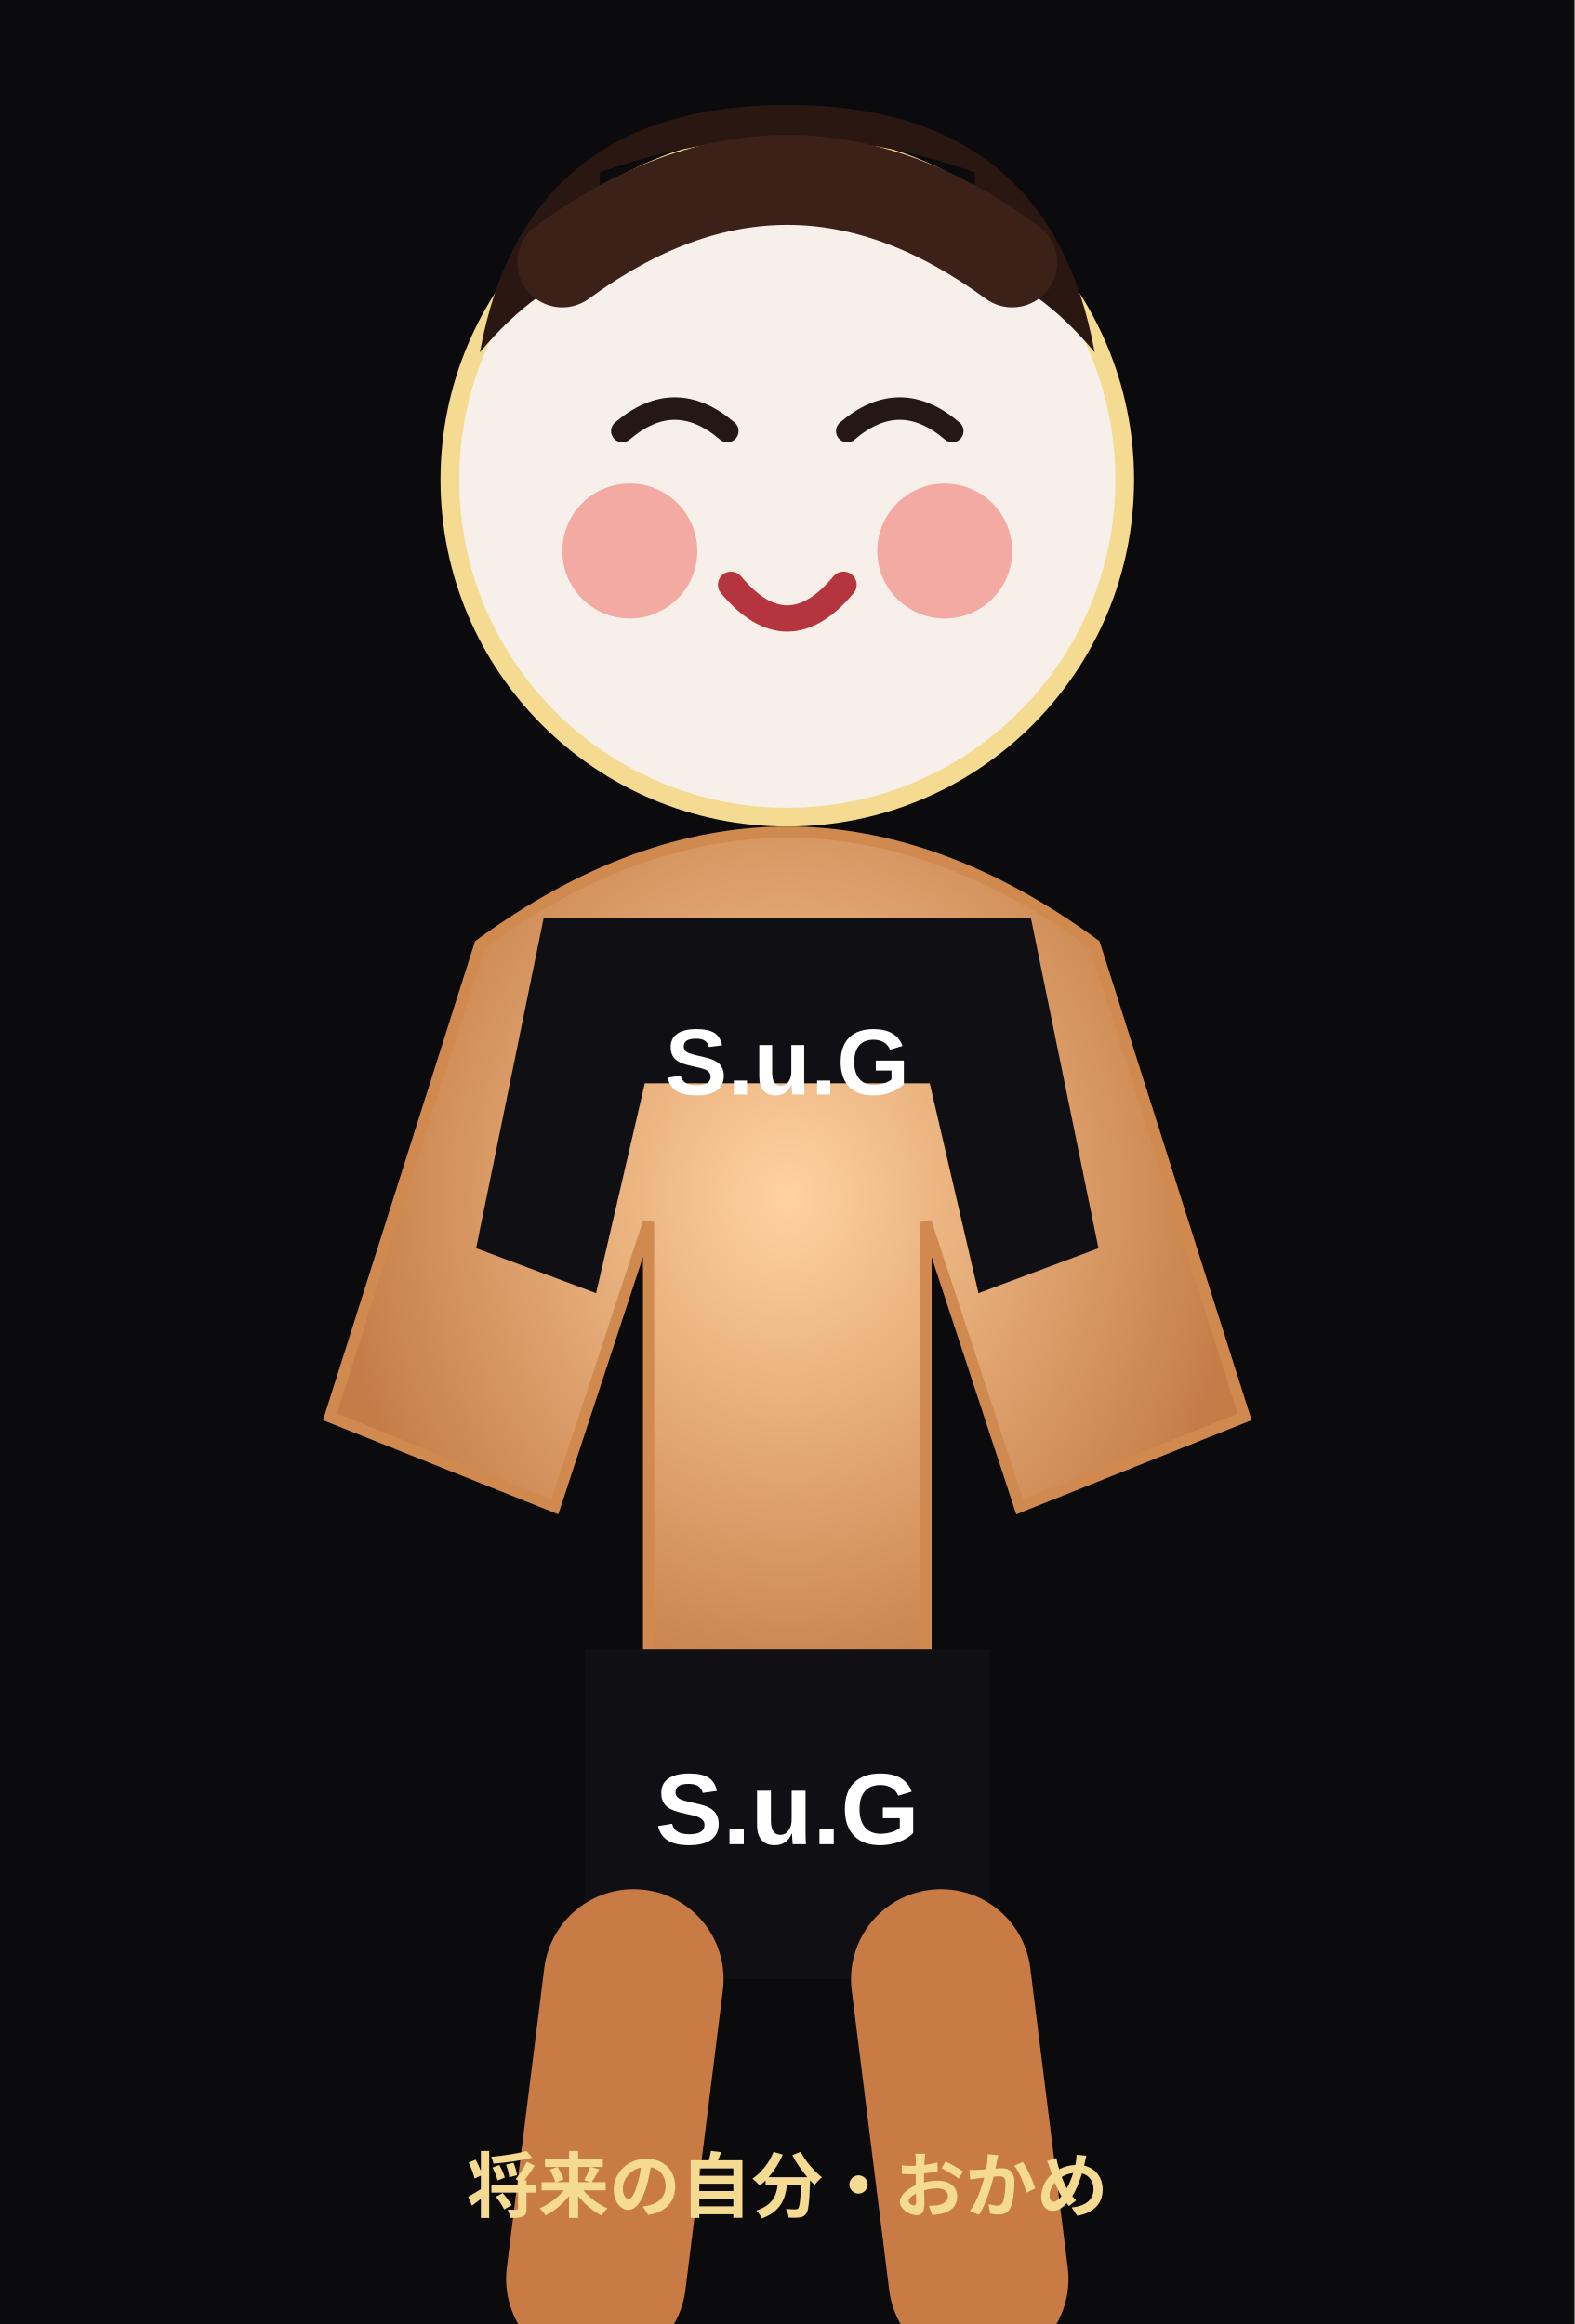
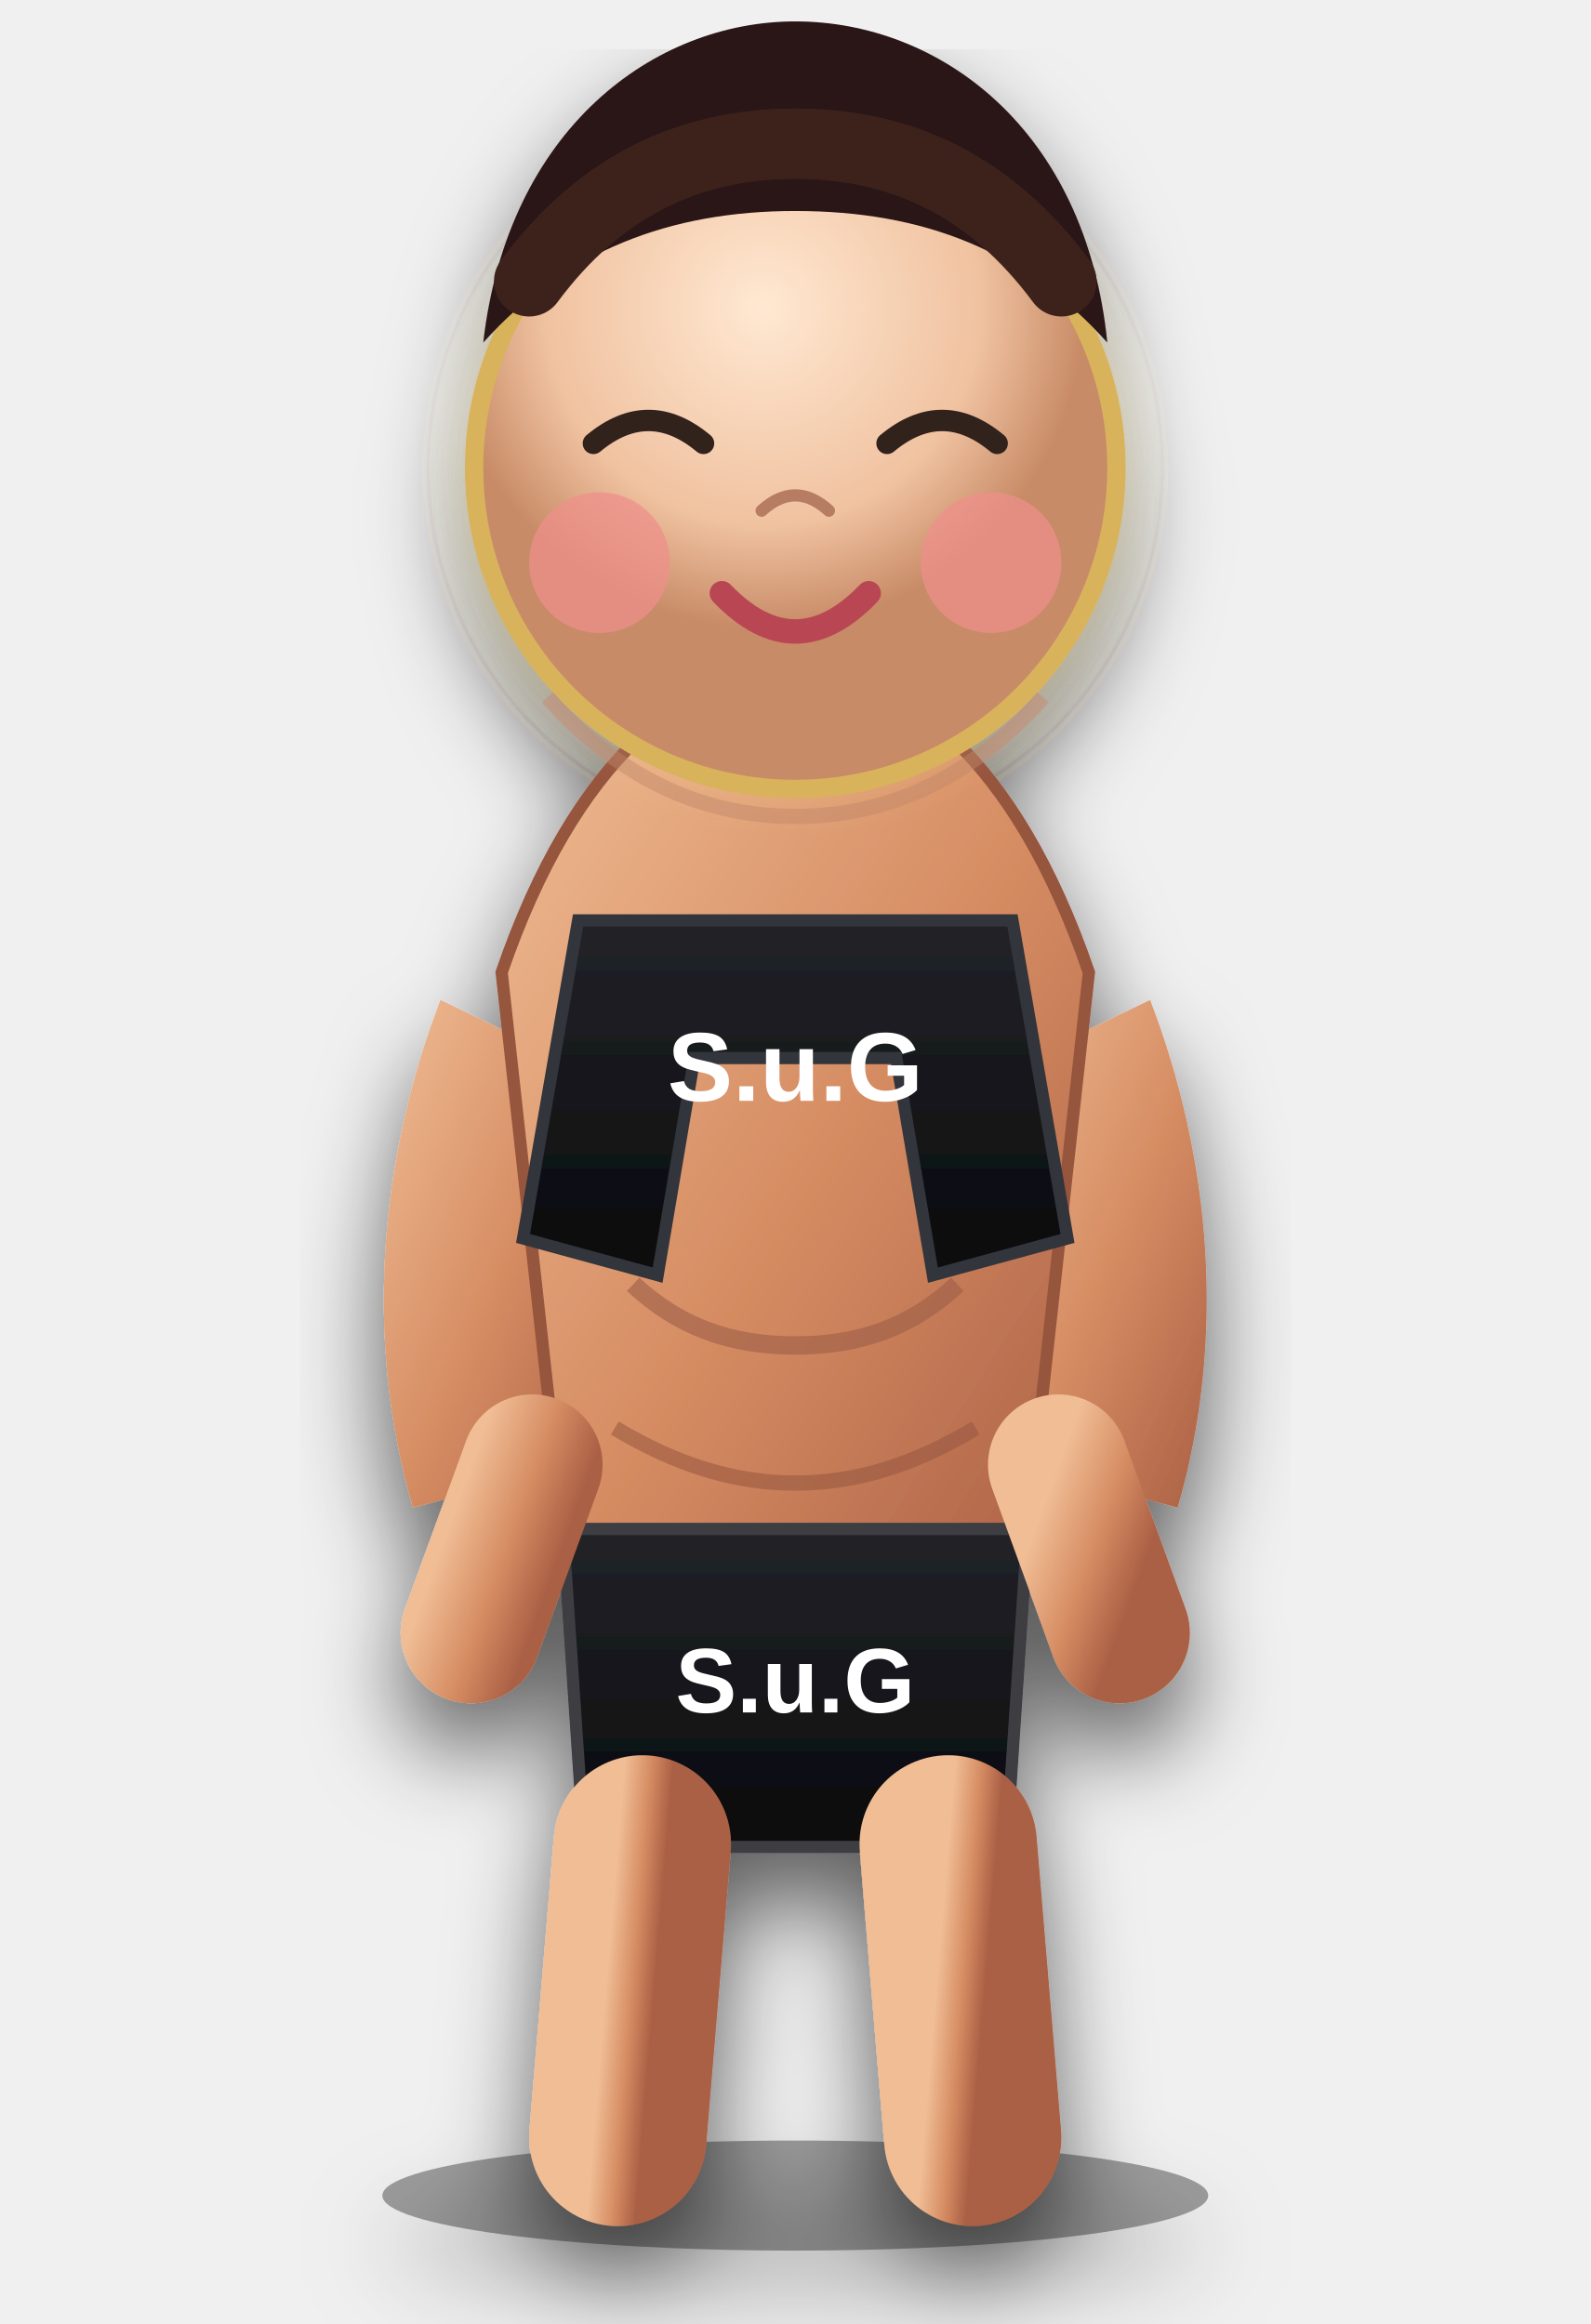
- <svg xmlns="http://www.w3.org/2000/svg" viewBox="0 0 420 620">
+ <svg xmlns="http://www.w3.org/2000/svg" viewBox="0 0 520 760">
  <defs>
-     <radialGradient id="g" cx="50%" cy="35%">
-       <stop stop-color="#ffd2a0" />
-       <stop offset="1" stop-color="#c57d48" />
+     <radialGradient id="skin" cx="45%" cy="25%">
+       <stop offset="0" stop-color="#ffe8d2" />
+       <stop offset=".68" stop-color="#f0c2a0" />
+       <stop offset="1" stop-color="#c88b67" />
    </radialGradient>
+     <linearGradient id="body" x1="0" y1="0" x2="1" y2="1">
+       <stop stop-color="#f0bd95" />
+       <stop offset=".55" stop-color="#d58b61" />
+       <stop offset="1" stop-color="#aa6045" />
+     </linearGradient>
+     <linearGradient id="wear" x1="0" y1="0" x2="0" y2="1">
+       <stop stop-color="#222329" />
+       <stop offset="1" stop-color="#090a0c" />
+     </linearGradient>
+     <filter id="shadow">
+       <feDropShadow dx="0" dy="16" stdDeviation="15" flood-color="#000" flood-opacity=".6" />
+     </filter>
+     <filter id="glow">
+       <feDropShadow dx="0" dy="0" stdDeviation="7" flood-color="#f4db91" flood-opacity=".22" />
+     </filter>
  </defs>
-   <rect width="420" height="620" fill="#0b0b0d" />
-   <circle cx="210" cy="128" r="90" fill="#f7efe9" stroke="#f4db91" stroke-width="5" />
-   <path d="M128 94q12-66 82-66t82 66q-15-18-32-23v-25q-50-18-100 0v25q-17 5-32 23z" fill="#2b1712" />
-   <path d="M150 70q60-44 120 0" stroke="#3b2118" stroke-width="24" stroke-linecap="round" fill="none" />
-   <path d="M166 115q14-12 28 0M226 115q14-12 28 0" stroke="#241715" stroke-width="6" fill="none" stroke-linecap="round" />
-   <circle cx="168" cy="147" r="18" fill="#f08d85" opacity=".7" />
-   <circle cx="252" cy="147" r="18" fill="#f08d85" opacity=".7" />
-   <path d="M195 156q15 18 30 0" stroke="#b5353e" stroke-width="7" fill="none" stroke-linecap="round" />
-   <path d="M128 252q82-60 164 0l40 126-60 24-25-76v175h-74V326l-25 76-60-24z" fill="url(#g)" stroke="#d08a50" stroke-width="3" />
-   <path d="M145 245h130l18 88-32 12-13-56h-76l-13 56-32-12z" fill="#101014" />
-   <text x="210" y="292" text-anchor="middle" font-family="Arial" font-size="25" fill="#fff" font-weight="700">S.u.G</text>
-   <path d="M156 440h108v88H156z" fill="#101014" />
-   <text x="210" y="492" text-anchor="middle" font-family="Arial" font-size="27" fill="#fff" font-weight="700">S.u.G</text>
-   <path d="M169 528l-10 80M251 528l10 80" stroke="#c97b45" stroke-width="48" stroke-linecap="round" />
-   <text x="210" y="590" text-anchor="middle" font-family="sans-serif" font-size="19" fill="#f4db91" font-weight="700">将来の自分・おかめ</text>
+   <g filter="url(#shadow)">
+     <ellipse cx="260" cy="718" rx="135" ry="18" fill="#000" opacity=".35" />
+     <path d="M144 327c-20 52-25 111-9 166l46-12 17-128z" fill="url(#body)" />
+     <path d="M376 327c20 52 25 111 9 166l-46-12-17-128z" fill="url(#body)" />
+     <path d="M164 318c24-70 61-99 96-99s72 29 96 99l-22 200H186z" fill="url(#body)" stroke="#96543e" stroke-width="4" />
+     <path d="M189 301h142l18 104-44 12-12-71h-66l-12 71-44-12z" fill="url(#wear)" stroke="#33343a" stroke-width="4" />
+     <text x="260" y="360" text-anchor="middle" font-family="Arial,sans-serif" font-size="32" font-weight="900" fill="#fff">S.u.G</text>
+     <path d="M207 420c15 14 32 20 53 20 21 0 38-6 53-20" fill="none" stroke="#9d5e48" stroke-width="6" opacity=".6" />
+     <path d="M201 467c20 12 39 18 59 18 20 0 39-6 59-18" fill="none" stroke="#96553f" stroke-width="5" opacity=".55" />
+     <path d="M184 500h152l-7 104H191z" fill="url(#wear)" stroke="#3c3d43" stroke-width="4" />
+     <text x="260" y="560" text-anchor="middle" font-family="Arial,sans-serif" font-size="30" font-weight="900" fill="#fff">S.u.G</text>
+     <path d="M210 603l-8 96" stroke="url(#body)" stroke-width="58" stroke-linecap="round" />
+     <path d="M310 603l8 96" stroke="url(#body)" stroke-width="58" stroke-linecap="round" />
+     <path d="M174 479l-20 55" stroke="url(#body)" stroke-width="46" stroke-linecap="round" />
+     <path d="M346 479l20 55" stroke="url(#body)" stroke-width="46" stroke-linecap="round" />
+     <circle cx="260" cy="153" r="105" fill="url(#skin)" stroke="#d8b35b" stroke-width="6" filter="url(#glow)" />
+     <path d="M158 112c8-70 56-105 102-105 47 0 95 35 102 105-27-30-60-43-102-43-41 0-75 13-102 43z" fill="#2a1715" />
+     <path d="M173 92c23-31 52-45 87-45 35 0 64 14 87 45" fill="none" stroke="#3e241f" stroke-width="23" stroke-linecap="round" />
+     <path d="M194 145q18-15 36 0" fill="none" stroke="#33201e" stroke-width="7" stroke-linecap="round" />
+     <path d="M290 145q18-15 36 0" fill="none" stroke="#33201e" stroke-width="7" stroke-linecap="round" />
+     <circle cx="196" cy="184" r="23" fill="#ef8f8b" opacity=".72" />
+     <circle cx="324" cy="184" r="23" fill="#ef8f8b" opacity=".72" />
+     <path d="M236 194q24 25 48 0" fill="none" stroke="#b94753" stroke-width="8" stroke-linecap="round" />
+     <path d="M249 167q11-10 22 0" fill="none" stroke="#b77d64" stroke-width="4" stroke-linecap="round" />
+     <path d="M179 228c22 25 49 39 81 39s59-14 81-39" fill="none" stroke="#bf8668" stroke-width="5" opacity=".45" />
+   </g>
</svg>
